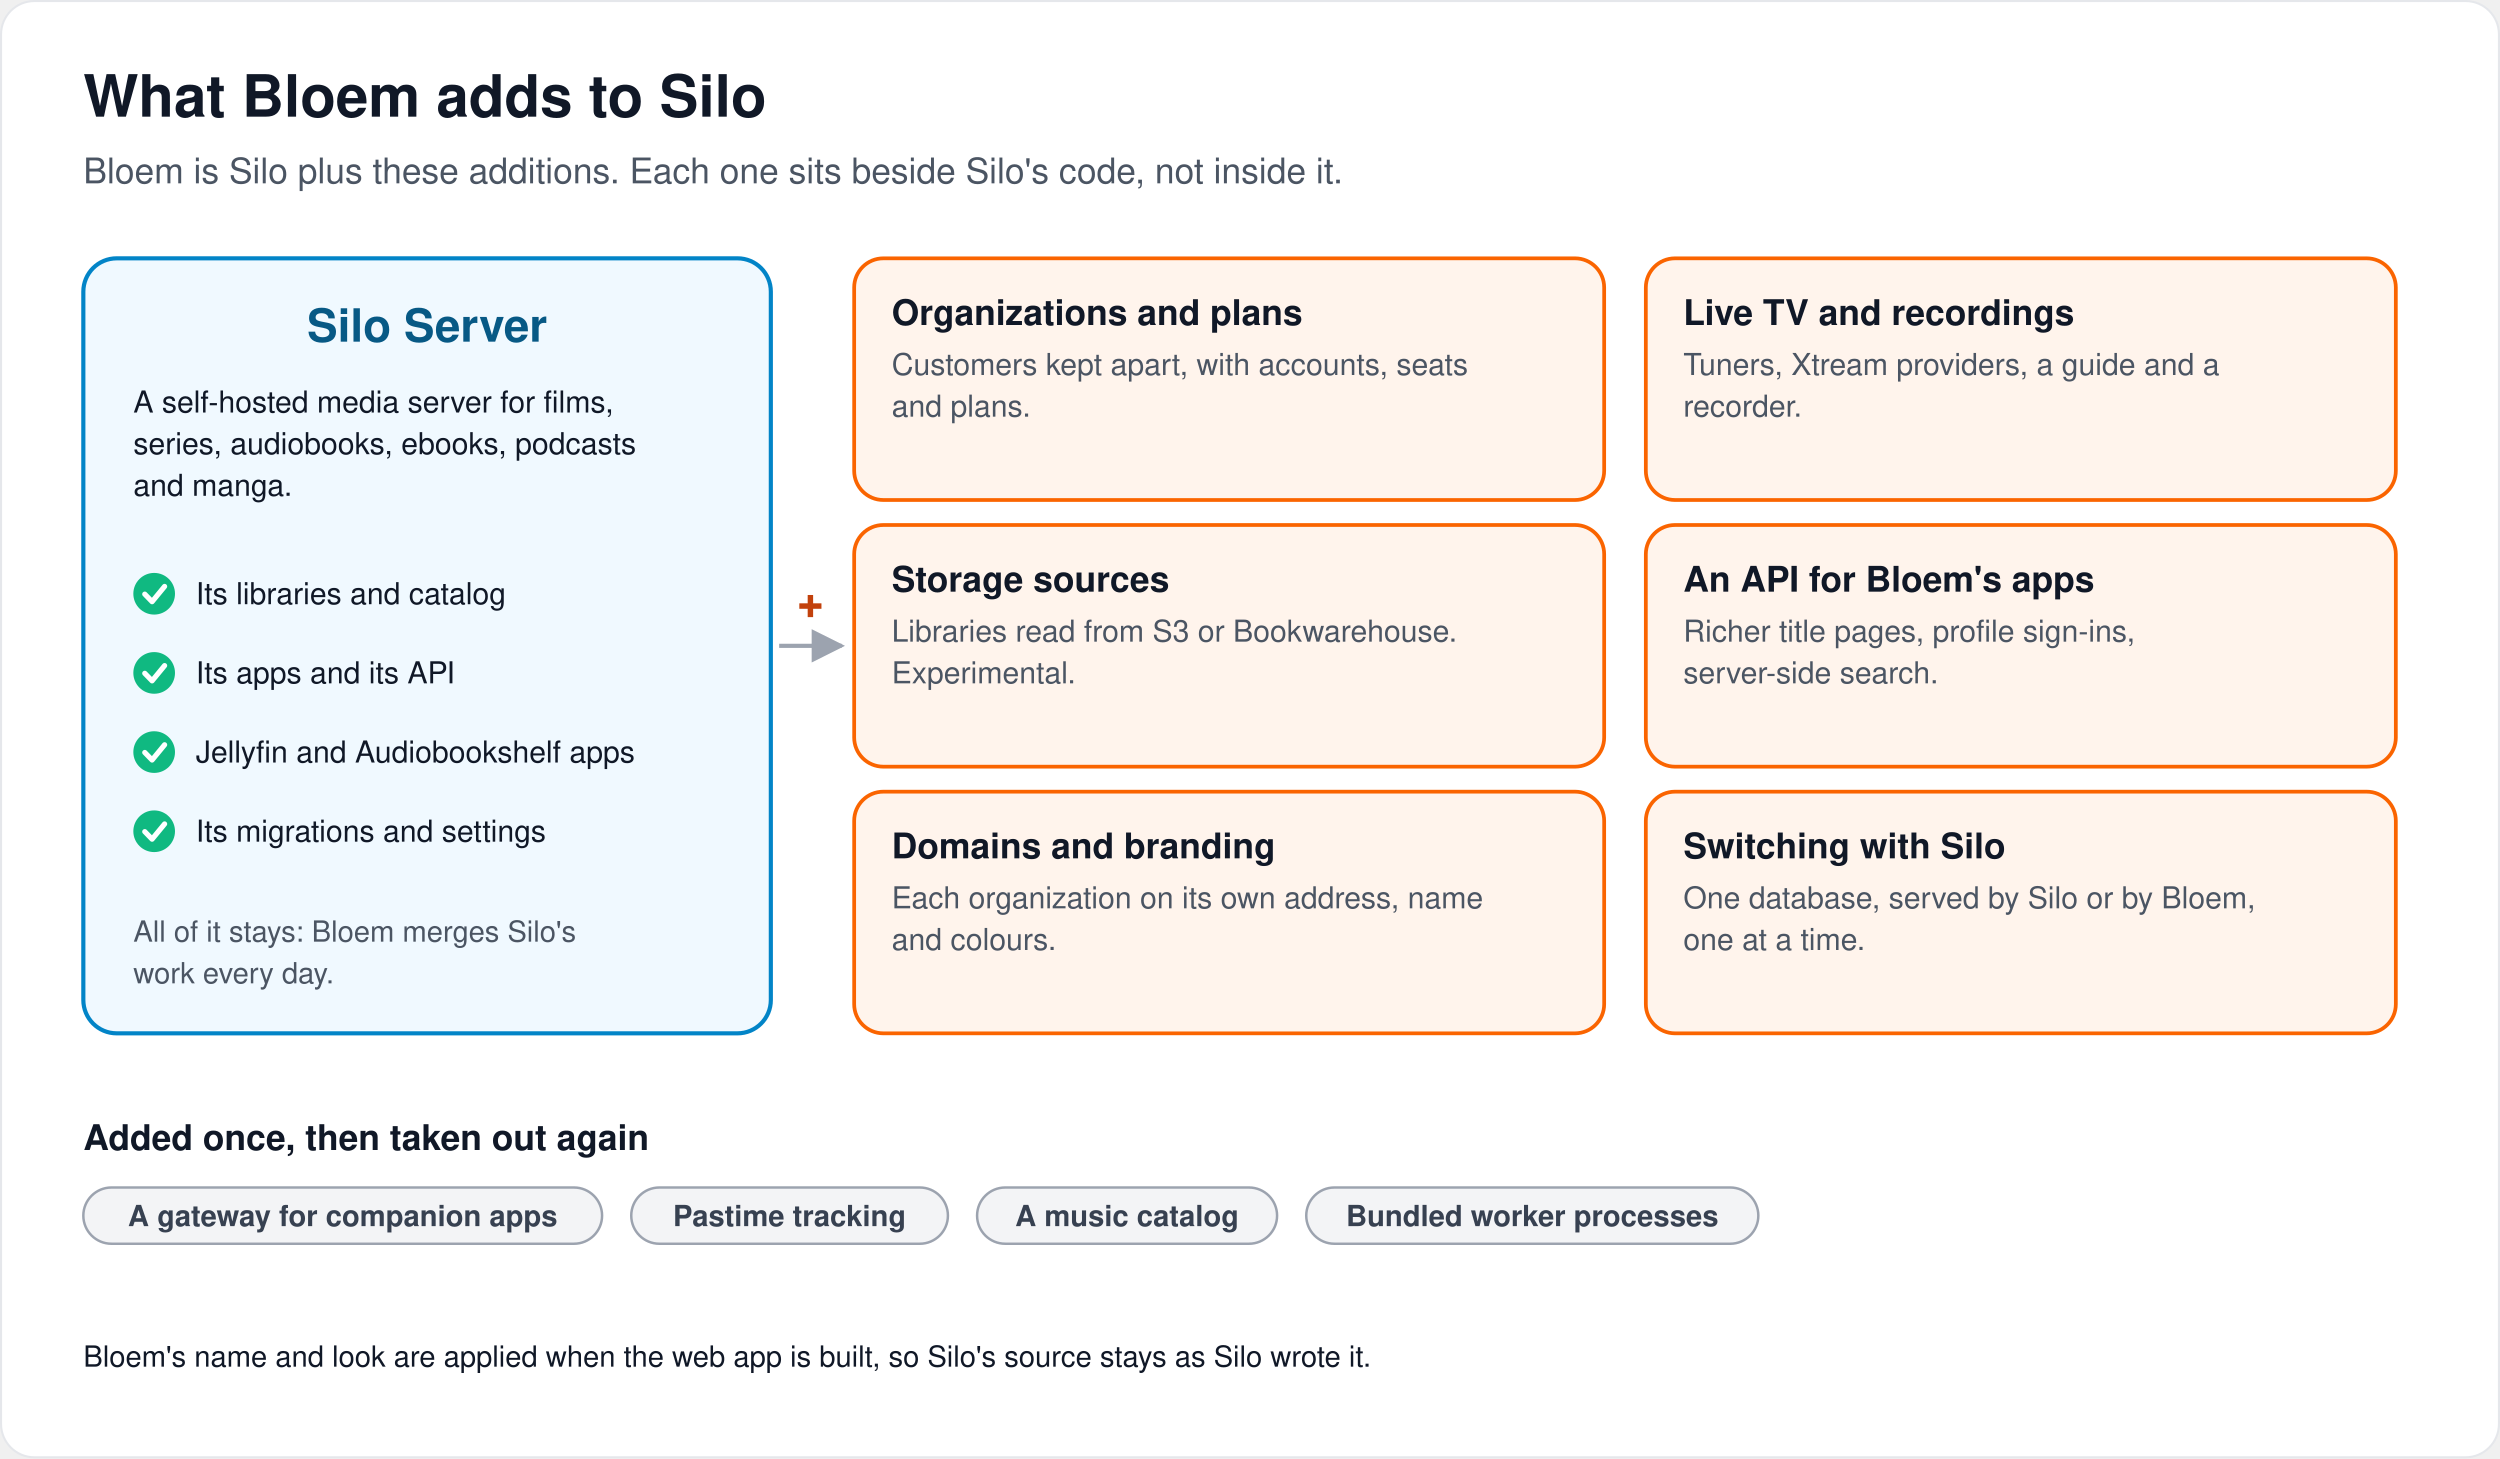
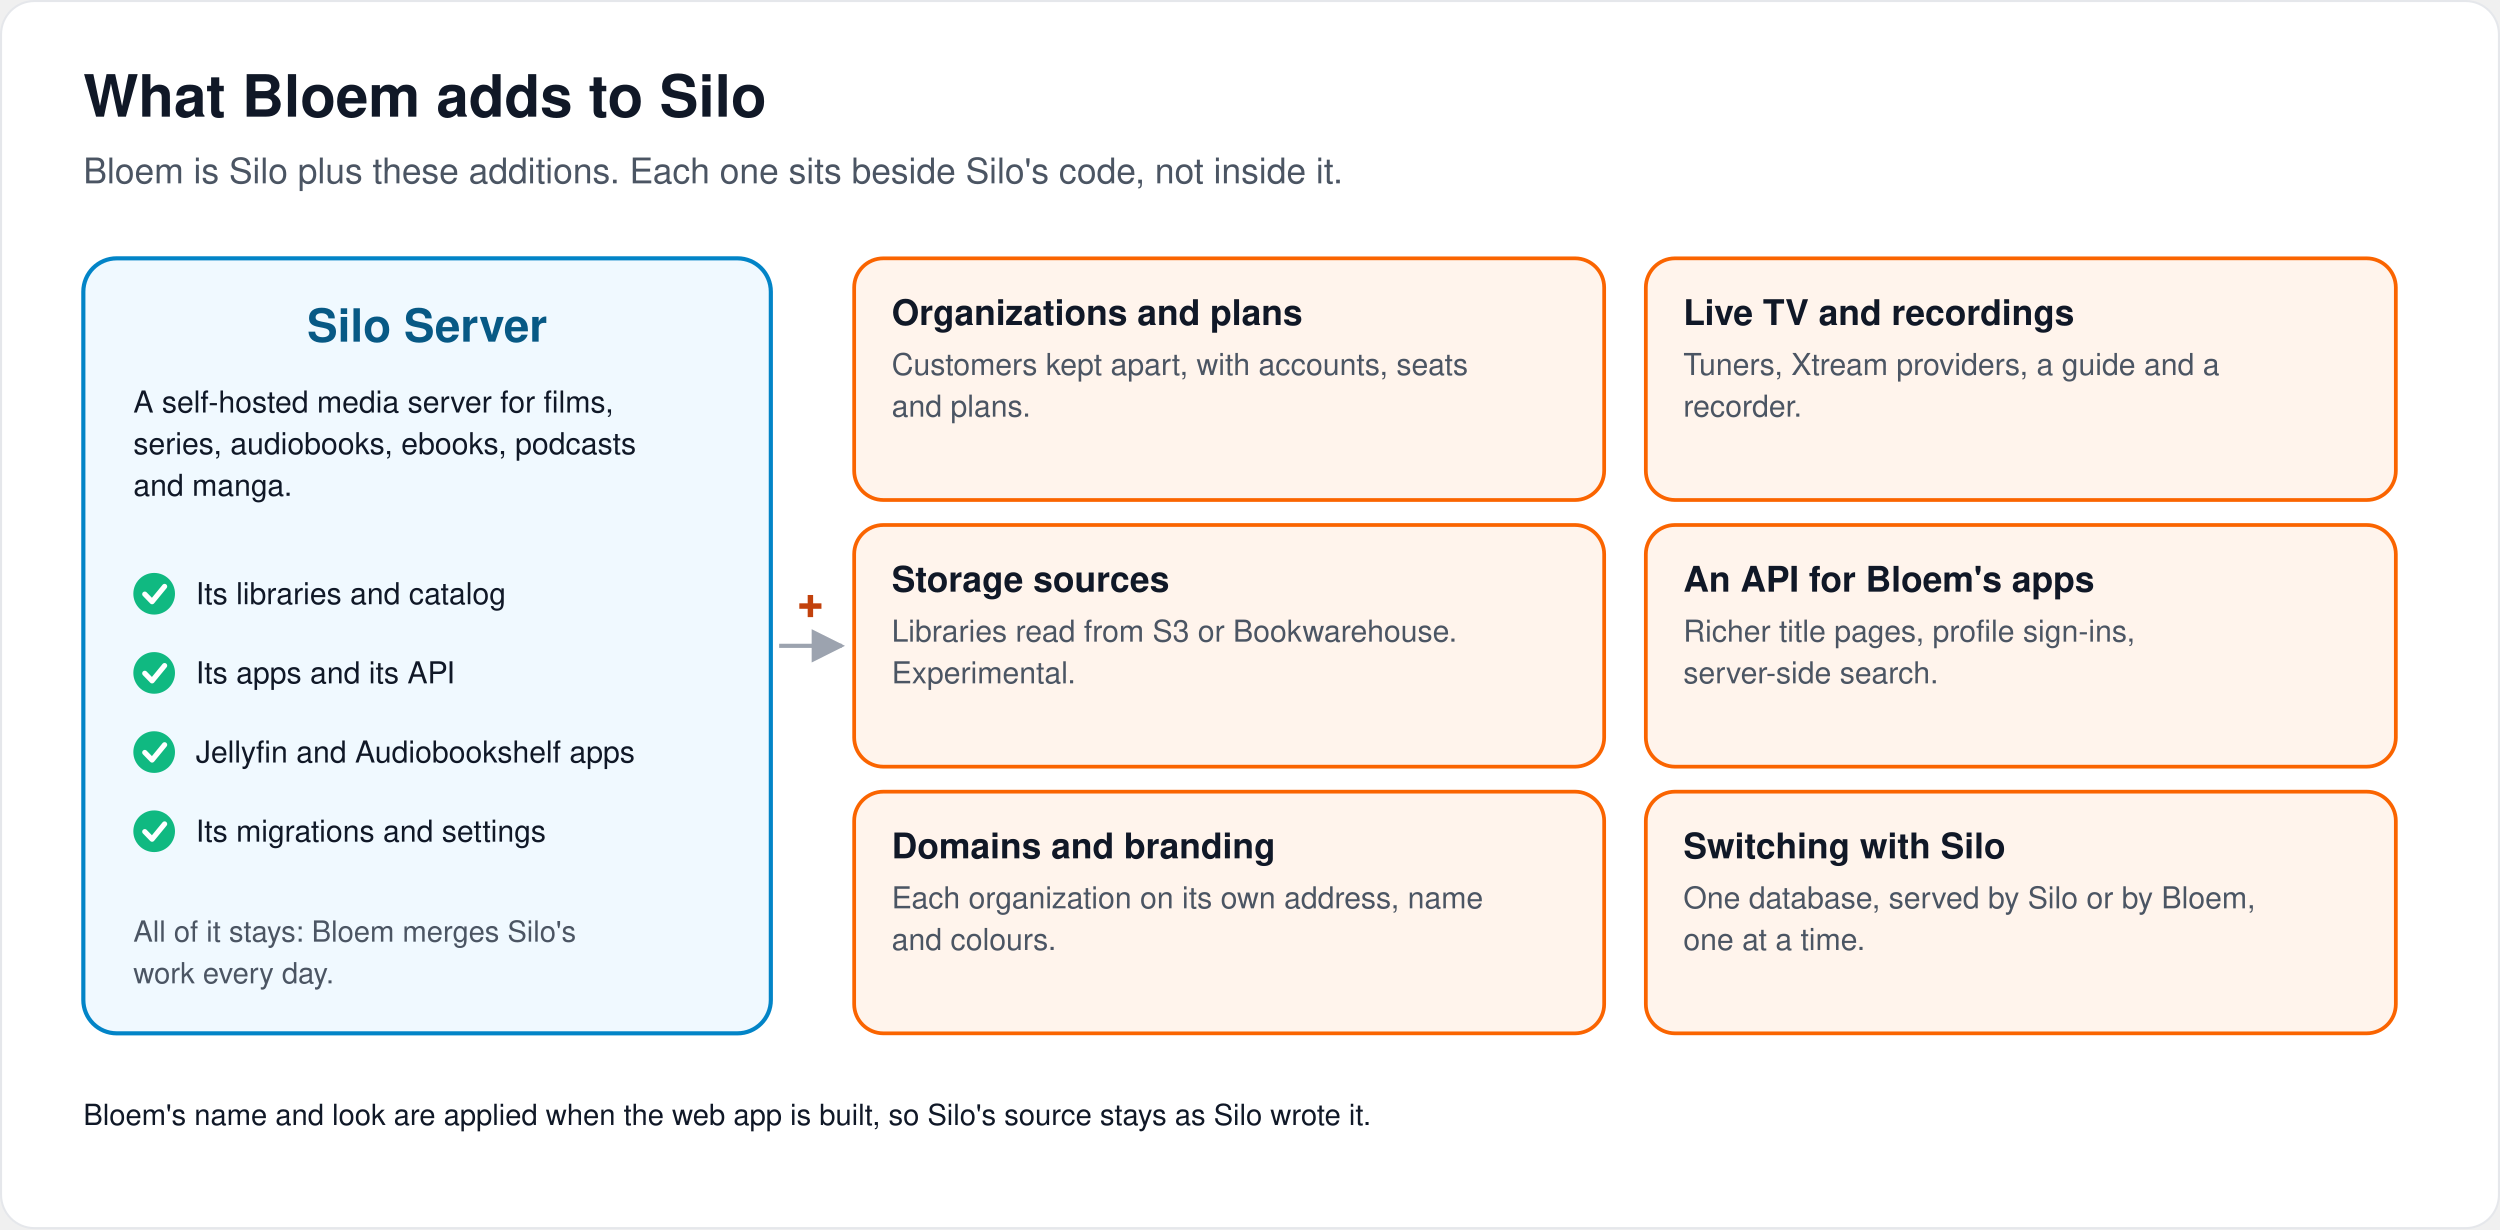
- <svg xmlns="http://www.w3.org/2000/svg" width="1200" height="700" viewBox="0 0 1200 700" role="img" aria-labelledby="t d" font-family="'Segoe UI', 'Helvetica Neue', Helvetica, Arial, sans-serif">
+ <svg xmlns="http://www.w3.org/2000/svg" width="1200" height="590" viewBox="0 0 1200 590" role="img" aria-labelledby="t d" font-family="'Segoe UI', 'Helvetica Neue', Helvetica, Arial, sans-serif">
  <defs>
    <marker id="arrow" viewBox="0 0 10 10" refX="9" refY="5" markerWidth="8" markerHeight="8" orient="auto-start-reverse">
      <path d="M0,0 L10,5 L0,10 z" fill="#9CA3AF" />
    </marker>
  </defs>
-   <rect x="0.5" y="0.5" width="1199" height="699" rx="16" fill="#FFFFFF" stroke="#E5E7EB" />
+   <rect x="0.5" y="0.5" width="1199" height="589" rx="16" fill="#FFFFFF" stroke="#E5E7EB" />
  <text x="40" y="56" font-size="28" font-weight="700" fill="#101827" text-anchor="start">What Bloem adds to Silo</text>
  <text x="40" y="88" font-size="17" font-weight="normal" fill="#4B5563" text-anchor="start">Bloem is Silo plus these additions. Each one sits beside Silo's code, not inside it.</text>
  <rect x="40" y="124" width="330" height="372" rx="16" fill="#F0F9FF" stroke="#0284C7" stroke-width="2" />
  <text x="205" y="164" font-size="22" font-weight="700" fill="#075985" text-anchor="middle">Silo Server</text>
  <text x="64" y="198" font-size="14.5" font-weight="normal" fill="#101827" text-anchor="start">A self-hosted media server for films,</text>
  <text x="64" y="218" font-size="14.5" font-weight="normal" fill="#101827" text-anchor="start">series, audiobooks, ebooks, podcasts</text>
  <text x="64" y="238" font-size="14.5" font-weight="normal" fill="#101827" text-anchor="start">and manga.</text>
  <circle cx="74" cy="285" r="10" fill="#10B981" />
  <path d="M69.5,285.2 L73.0,288.8 L79.0,281.5" fill="none" stroke="#FFFFFF" stroke-width="2.5" stroke-linecap="round" stroke-linejoin="round" />
  <text x="94" y="290" font-size="14.5" font-weight="normal" fill="#101827" text-anchor="start">Its libraries and catalog</text>
  <circle cx="74" cy="323" r="10" fill="#10B981" />
  <path d="M69.5,323.2 L73.0,326.8 L79.0,319.5" fill="none" stroke="#FFFFFF" stroke-width="2.5" stroke-linecap="round" stroke-linejoin="round" />
  <text x="94" y="328" font-size="14.5" font-weight="normal" fill="#101827" text-anchor="start">Its apps and its API</text>
  <circle cx="74" cy="361" r="10" fill="#10B981" />
  <path d="M69.5,361.2 L73.0,364.8 L79.0,357.5" fill="none" stroke="#FFFFFF" stroke-width="2.5" stroke-linecap="round" stroke-linejoin="round" />
  <text x="94" y="366" font-size="14.5" font-weight="normal" fill="#101827" text-anchor="start">Jellyfin and Audiobookshelf apps</text>
  <circle cx="74" cy="399" r="10" fill="#10B981" />
  <path d="M69.5,399.2 L73.0,402.8 L79.0,395.5" fill="none" stroke="#FFFFFF" stroke-width="2.5" stroke-linecap="round" stroke-linejoin="round" />
  <text x="94" y="404" font-size="14.5" font-weight="normal" fill="#101827" text-anchor="start">Its migrations and settings</text>
  <text x="64" y="452" font-size="14" font-weight="normal" fill="#4B5563" text-anchor="start">All of it stays: Bloem merges Silo's</text>
  <text x="64" y="472" font-size="14" font-weight="normal" fill="#4B5563" text-anchor="start">work every day.</text>
  <line x1="374" y1="310" x2="404" y2="310" stroke="#9CA3AF" stroke-width="2" marker-end="url(#arrow)" />
  <text x="389" y="296" font-size="22" font-weight="700" fill="#C2410C" text-anchor="middle">+</text>
  <rect x="410" y="124" width="360" height="116" rx="14" fill="#FFF4EC" stroke="#FA6400" stroke-width="1.8" />
  <text x="428" y="156" font-size="17" font-weight="700" fill="#101827" text-anchor="start">Organizations and plans</text>
  <text x="428" y="180" font-size="14.5" font-weight="normal" fill="#4B5563" text-anchor="start">Customers kept apart, with accounts, seats</text>
  <text x="428" y="200" font-size="14.5" font-weight="normal" fill="#4B5563" text-anchor="start">and plans.</text>
  <rect x="790" y="124" width="360" height="116" rx="14" fill="#FFF4EC" stroke="#FA6400" stroke-width="1.8" />
  <text x="808" y="156" font-size="17" font-weight="700" fill="#101827" text-anchor="start">Live TV and recordings</text>
  <text x="808" y="180" font-size="14.5" font-weight="normal" fill="#4B5563" text-anchor="start">Tuners, Xtream providers, a guide and a</text>
  <text x="808" y="200" font-size="14.5" font-weight="normal" fill="#4B5563" text-anchor="start">recorder.</text>
  <rect x="410" y="252" width="360" height="116" rx="14" fill="#FFF4EC" stroke="#FA6400" stroke-width="1.8" />
  <text x="428" y="284" font-size="17" font-weight="700" fill="#101827" text-anchor="start">Storage sources</text>
  <text x="428" y="308" font-size="14.5" font-weight="normal" fill="#4B5563" text-anchor="start">Libraries read from S3 or Bookwarehouse.</text>
  <text x="428" y="328" font-size="14.5" font-weight="normal" fill="#4B5563" text-anchor="start">Experimental.</text>
  <rect x="790" y="252" width="360" height="116" rx="14" fill="#FFF4EC" stroke="#FA6400" stroke-width="1.8" />
  <text x="808" y="284" font-size="17" font-weight="700" fill="#101827" text-anchor="start">An API for Bloem's apps</text>
  <text x="808" y="308" font-size="14.5" font-weight="normal" fill="#4B5563" text-anchor="start">Richer title pages, profile sign-ins,</text>
  <text x="808" y="328" font-size="14.5" font-weight="normal" fill="#4B5563" text-anchor="start">server-side search.</text>
  <rect x="410" y="380" width="360" height="116" rx="14" fill="#FFF4EC" stroke="#FA6400" stroke-width="1.8" />
  <text x="428" y="412" font-size="17" font-weight="700" fill="#101827" text-anchor="start">Domains and branding</text>
  <text x="428" y="436" font-size="14.5" font-weight="normal" fill="#4B5563" text-anchor="start">Each organization on its own address, name</text>
  <text x="428" y="456" font-size="14.5" font-weight="normal" fill="#4B5563" text-anchor="start">and colours.</text>
  <rect x="790" y="380" width="360" height="116" rx="14" fill="#FFF4EC" stroke="#FA6400" stroke-width="1.8" />
  <text x="808" y="412" font-size="17" font-weight="700" fill="#101827" text-anchor="start">Switching with Silo</text>
  <text x="808" y="436" font-size="14.5" font-weight="normal" fill="#4B5563" text-anchor="start">One database, served by Silo or by Bloem,</text>
  <text x="808" y="456" font-size="14.5" font-weight="normal" fill="#4B5563" text-anchor="start">one at a time.</text>
-   <text x="40" y="552" font-size="17" font-weight="700" fill="#101827" text-anchor="start">Added once, then taken out again</text>
-   <rect x="40" y="570" width="249" height="27" rx="13.5" fill="#F3F4F6" stroke="#9CA3AF" stroke-width="1.2" />
-   <text x="164.5" y="588.54" font-size="14" font-weight="600" fill="#374151" text-anchor="middle">A gateway for companion apps</text>
-   <rect x="303" y="570" width="152" height="27" rx="13.5" fill="#F3F4F6" stroke="#9CA3AF" stroke-width="1.2" />
-   <text x="379.0" y="588.54" font-size="14" font-weight="600" fill="#374151" text-anchor="middle">Pastime tracking</text>
-   <rect x="469" y="570" width="144" height="27" rx="13.5" fill="#F3F4F6" stroke="#9CA3AF" stroke-width="1.2" />
-   <text x="541.0" y="588.54" font-size="14" font-weight="600" fill="#374151" text-anchor="middle">A music catalog</text>
-   <rect x="627" y="570" width="217" height="27" rx="13.5" fill="#F3F4F6" stroke="#9CA3AF" stroke-width="1.2" />
-   <text x="735.5" y="588.54" font-size="14" font-weight="600" fill="#374151" text-anchor="middle">Bundled worker processes</text>
-   <text x="40" y="656" font-size="14" font-weight="normal" fill="#101827" text-anchor="start">Bloem's name and look are applied when the web app is built, so Silo's source stays as Silo wrote it.</text>
+   <text x="40" y="540" font-size="14" font-weight="normal" fill="#101827" text-anchor="start">Bloem's name and look are applied when the web app is built, so Silo's source stays as Silo wrote it.</text>
</svg>
